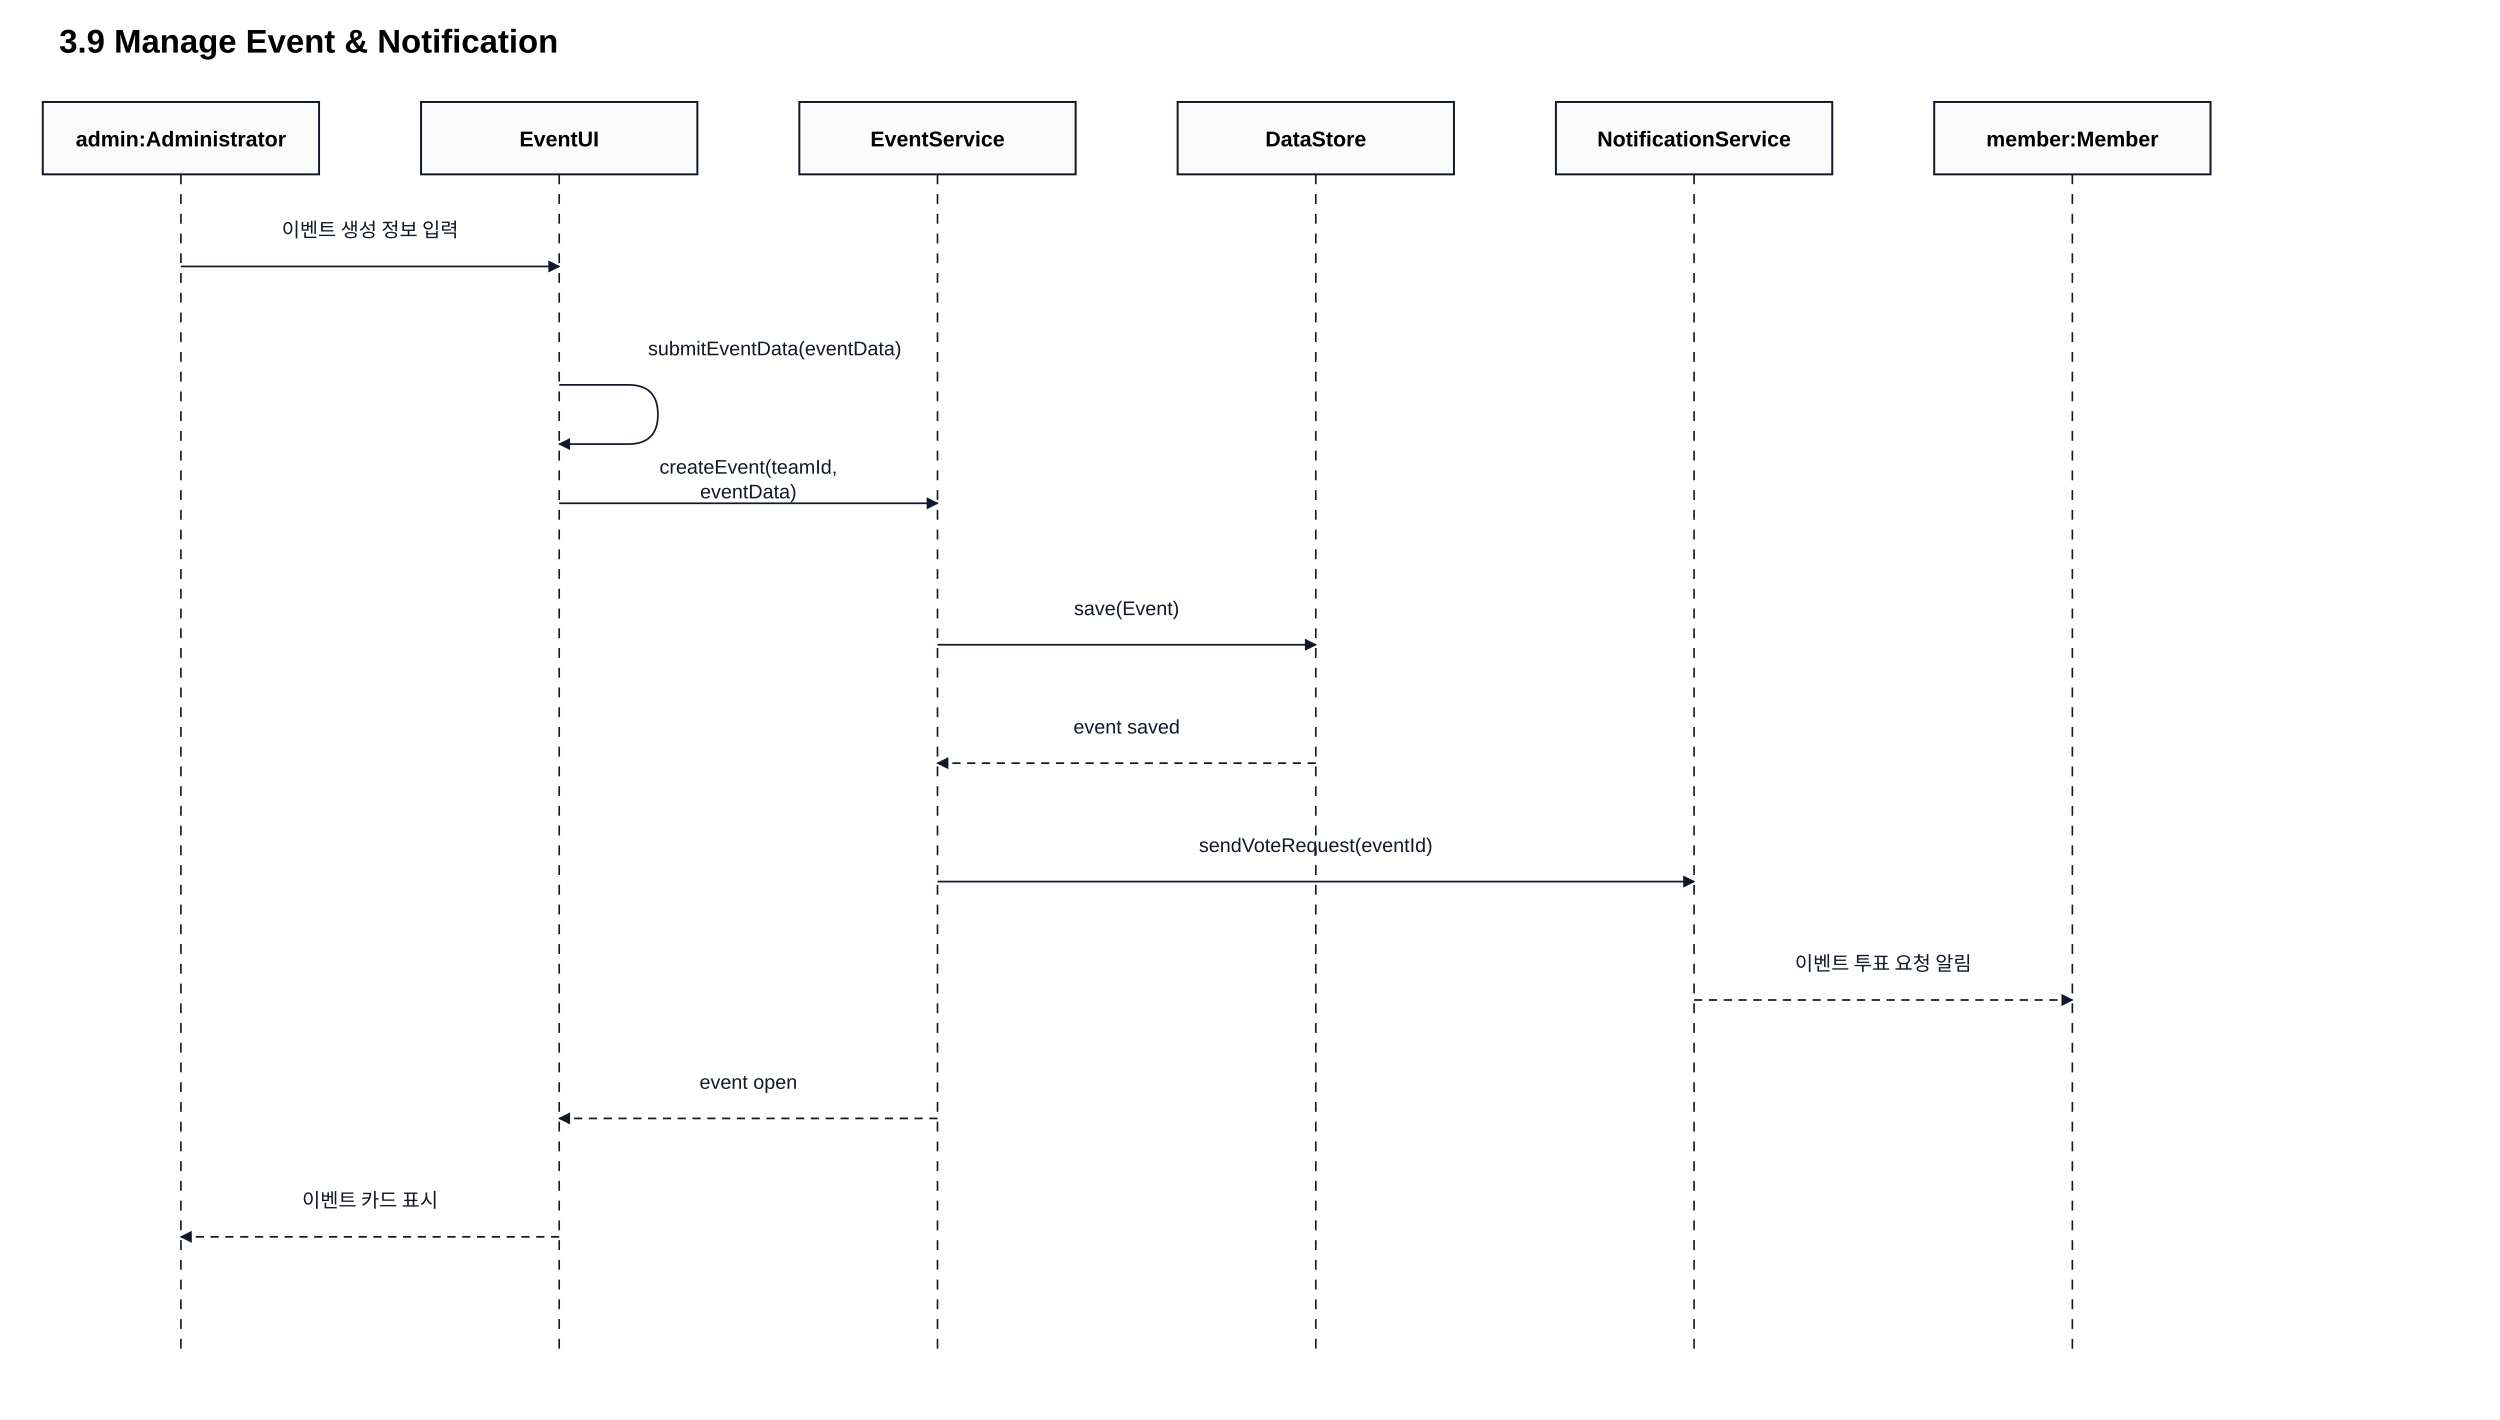
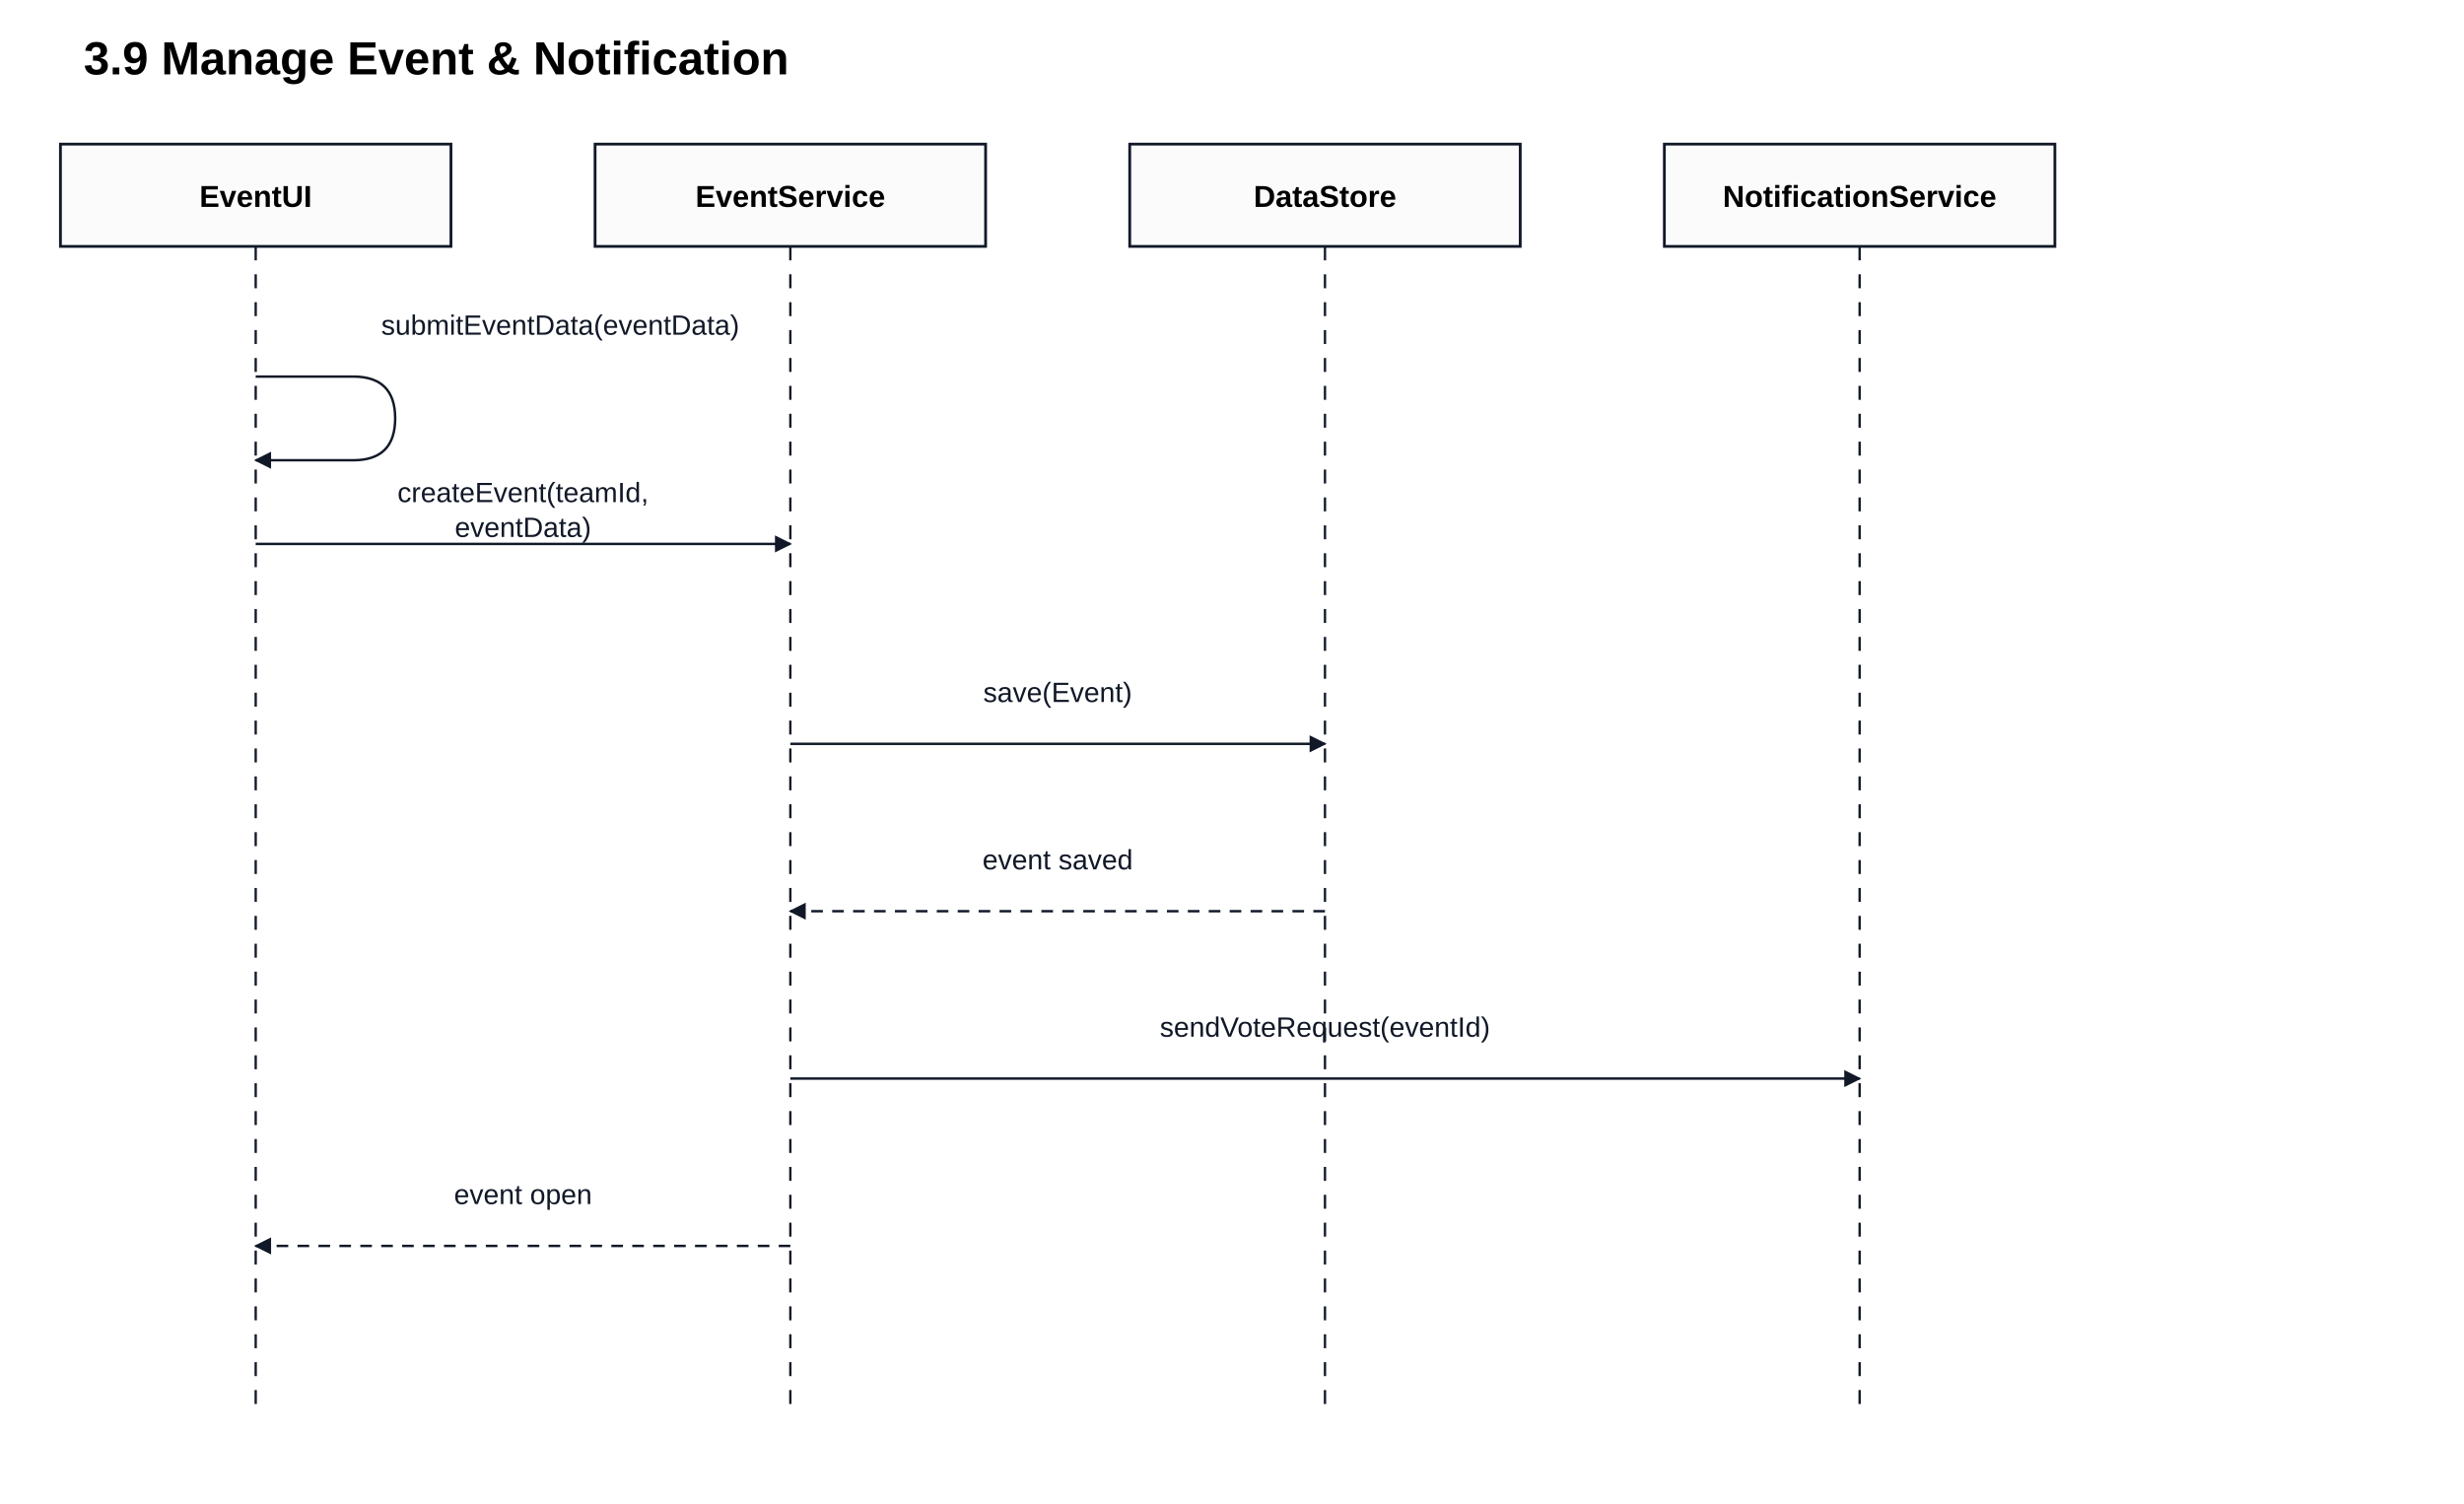
- <svg xmlns="http://www.w3.org/2000/svg" width="1520" height="863" viewBox="0 0 1520 863">
+ <svg xmlns="http://www.w3.org/2000/svg" width="1060" height="647" viewBox="0 0 1060 647">
  <defs>
    <marker id="arrow" viewBox="0 0 10 10" refX="9" refY="5" markerWidth="7" markerHeight="7" orient="auto">
      <path d="M0 0 L10 5 L0 10 z" fill="#111827" />
    </marker>
    <marker id="hollowArrow" viewBox="0 0 10 10" refX="9" refY="5" markerWidth="7" markerHeight="7" orient="auto">
      <path d="M0 0 L10 5 L0 10 z" fill="#fbfbfb" stroke="#111827" />
    </marker>
    <marker id="diamond" viewBox="0 0 16 10" refX="1" refY="5" markerWidth="11" markerHeight="9" orient="auto">
      <path d="M1 5 L8 1 L15 5 L8 9 z" fill="#111827" stroke="#111827" />
    </marker>
  </defs>
  <rect width="100%" height="100%" fill="#ffffff" />
  <text x="36" y="32" font-family="Arial, sans-serif" font-size="20" font-weight="700">3.9 Manage Event &amp; Notification</text>
  <rect x="26" y="62" width="168" height="44" fill="#fbfbfb" stroke="#111827" stroke-width="1.2" />
-   <text x="110" y="89" text-anchor="middle" font-family="Arial, sans-serif" font-size="13" font-weight="700">admin:Administrator</text>
-   <line x1="110" y1="106" x2="110" y2="823" stroke="#111827" stroke-width="1" stroke-dasharray="6 6" />
+   <text x="110" y="89" text-anchor="middle" font-family="Arial, sans-serif" font-size="13" font-weight="700">EventUI</text>
+   <line x1="110" y1="106" x2="110" y2="607" stroke="#111827" stroke-width="1" stroke-dasharray="6 6" />
  <rect x="256" y="62" width="168" height="44" fill="#fbfbfb" stroke="#111827" stroke-width="1.2" />
-   <text x="340" y="89" text-anchor="middle" font-family="Arial, sans-serif" font-size="13" font-weight="700">EventUI</text>
-   <line x1="340" y1="106" x2="340" y2="823" stroke="#111827" stroke-width="1" stroke-dasharray="6 6" />
+   <text x="340" y="89" text-anchor="middle" font-family="Arial, sans-serif" font-size="13" font-weight="700">EventService</text>
+   <line x1="340" y1="106" x2="340" y2="607" stroke="#111827" stroke-width="1" stroke-dasharray="6 6" />
  <rect x="486" y="62" width="168" height="44" fill="#fbfbfb" stroke="#111827" stroke-width="1.2" />
-   <text x="570" y="89" text-anchor="middle" font-family="Arial, sans-serif" font-size="13" font-weight="700">EventService</text>
-   <line x1="570" y1="106" x2="570" y2="823" stroke="#111827" stroke-width="1" stroke-dasharray="6 6" />
+   <text x="570" y="89" text-anchor="middle" font-family="Arial, sans-serif" font-size="13" font-weight="700">DataStore</text>
+   <line x1="570" y1="106" x2="570" y2="607" stroke="#111827" stroke-width="1" stroke-dasharray="6 6" />
  <rect x="716" y="62" width="168" height="44" fill="#fbfbfb" stroke="#111827" stroke-width="1.2" />
-   <text x="800" y="89" text-anchor="middle" font-family="Arial, sans-serif" font-size="13" font-weight="700">DataStore</text>
-   <line x1="800" y1="106" x2="800" y2="823" stroke="#111827" stroke-width="1" stroke-dasharray="6 6" />
-   <rect x="946" y="62" width="168" height="44" fill="#fbfbfb" stroke="#111827" stroke-width="1.2" />
-   <text x="1030" y="89" text-anchor="middle" font-family="Arial, sans-serif" font-size="13" font-weight="700">NotificationService</text>
-   <line x1="1030" y1="106" x2="1030" y2="823" stroke="#111827" stroke-width="1" stroke-dasharray="6 6" />
-   <rect x="1176" y="62" width="168" height="44" fill="#fbfbfb" stroke="#111827" stroke-width="1.2" />
-   <text x="1260" y="89" text-anchor="middle" font-family="Arial, sans-serif" font-size="13" font-weight="700">member:Member</text>
-   <line x1="1260" y1="106" x2="1260" y2="823" stroke="#111827" stroke-width="1" stroke-dasharray="6 6" />
-   <line x1="110" y1="162" x2="340" y2="162" stroke="#111827" stroke-width="1.05" marker-end="url(#arrow)" />
-   <text x="225" y="144" text-anchor="middle" font-family="Arial, sans-serif" font-size="12" font-weight="400" fill="#111827">이벤트 생성 정보 입력</text>
-   <path d="M340 234 h42 q18 0 18 18 q0 18 -18 18 h-42" fill="none" stroke="#111827" stroke-width="1.05" marker-end="url(#arrow)" />
-   <text x="394" y="216" text-anchor="start" font-family="Arial, sans-serif" font-size="12" font-weight="400" fill="#111827">submitEventData(eventData)</text>
-   <line x1="340" y1="306" x2="570" y2="306" stroke="#111827" stroke-width="1.05" marker-end="url(#arrow)" />
-   <text x="455" y="288" text-anchor="middle" font-family="Arial, sans-serif" font-size="12" font-weight="400" fill="#111827">createEvent(teamId,</text>
-   <text x="455" y="303" text-anchor="middle" font-family="Arial, sans-serif" font-size="12" font-weight="400" fill="#111827">eventData)</text>
-   <line x1="570" y1="392" x2="800" y2="392" stroke="#111827" stroke-width="1.05" marker-end="url(#arrow)" />
-   <text x="685" y="374" text-anchor="middle" font-family="Arial, sans-serif" font-size="12" font-weight="400" fill="#111827">save(Event)</text>
-   <line x1="800" y1="464" x2="570" y2="464" stroke="#111827" stroke-width="1.05" marker-end="url(#arrow)" stroke-dasharray="5 4" />
-   <text x="685" y="446" text-anchor="middle" font-family="Arial, sans-serif" font-size="12" font-weight="400" fill="#111827">event saved</text>
-   <line x1="570" y1="536" x2="1030" y2="536" stroke="#111827" stroke-width="1.05" marker-end="url(#arrow)" />
-   <text x="800" y="518" text-anchor="middle" font-family="Arial, sans-serif" font-size="12" font-weight="400" fill="#111827">sendVoteRequest(eventId)</text>
-   <line x1="1030" y1="608" x2="1260" y2="608" stroke="#111827" stroke-width="1.05" marker-end="url(#arrow)" stroke-dasharray="5 4" />
-   <text x="1145" y="590" text-anchor="middle" font-family="Arial, sans-serif" font-size="12" font-weight="400" fill="#111827">이벤트 투표 요청 알림</text>
-   <line x1="570" y1="680" x2="340" y2="680" stroke="#111827" stroke-width="1.05" marker-end="url(#arrow)" stroke-dasharray="5 4" />
-   <text x="455" y="662" text-anchor="middle" font-family="Arial, sans-serif" font-size="12" font-weight="400" fill="#111827">event open</text>
-   <line x1="340" y1="752" x2="110" y2="752" stroke="#111827" stroke-width="1.05" marker-end="url(#arrow)" stroke-dasharray="5 4" />
-   <text x="225" y="734" text-anchor="middle" font-family="Arial, sans-serif" font-size="12" font-weight="400" fill="#111827">이벤트 카드 표시</text>
+   <text x="800" y="89" text-anchor="middle" font-family="Arial, sans-serif" font-size="13" font-weight="700">NotificationService</text>
+   <line x1="800" y1="106" x2="800" y2="607" stroke="#111827" stroke-width="1" stroke-dasharray="6 6" />
+   <path d="M110 162 h42 q18 0 18 18 q0 18 -18 18 h-42" fill="none" stroke="#111827" stroke-width="1.05" marker-end="url(#arrow)" />
+   <text x="164" y="144" text-anchor="start" font-family="Arial, sans-serif" font-size="12" font-weight="400" fill="#111827">submitEventData(eventData)</text>
+   <line x1="110" y1="234" x2="340" y2="234" stroke="#111827" stroke-width="1.05" marker-end="url(#arrow)" />
+   <text x="225" y="216" text-anchor="middle" font-family="Arial, sans-serif" font-size="12" font-weight="400" fill="#111827">createEvent(teamId,</text>
+   <text x="225" y="231" text-anchor="middle" font-family="Arial, sans-serif" font-size="12" font-weight="400" fill="#111827">eventData)</text>
+   <line x1="340" y1="320" x2="570" y2="320" stroke="#111827" stroke-width="1.05" marker-end="url(#arrow)" />
+   <text x="455" y="302" text-anchor="middle" font-family="Arial, sans-serif" font-size="12" font-weight="400" fill="#111827">save(Event)</text>
+   <line x1="570" y1="392" x2="340" y2="392" stroke="#111827" stroke-width="1.05" marker-end="url(#arrow)" stroke-dasharray="5 4" />
+   <text x="455" y="374" text-anchor="middle" font-family="Arial, sans-serif" font-size="12" font-weight="400" fill="#111827">event saved</text>
+   <line x1="340" y1="464" x2="800" y2="464" stroke="#111827" stroke-width="1.05" marker-end="url(#arrow)" />
+   <text x="570" y="446" text-anchor="middle" font-family="Arial, sans-serif" font-size="12" font-weight="400" fill="#111827">sendVoteRequest(eventId)</text>
+   <line x1="340" y1="536" x2="110" y2="536" stroke="#111827" stroke-width="1.05" marker-end="url(#arrow)" stroke-dasharray="5 4" />
+   <text x="225" y="518" text-anchor="middle" font-family="Arial, sans-serif" font-size="12" font-weight="400" fill="#111827">event open</text>
</svg>
